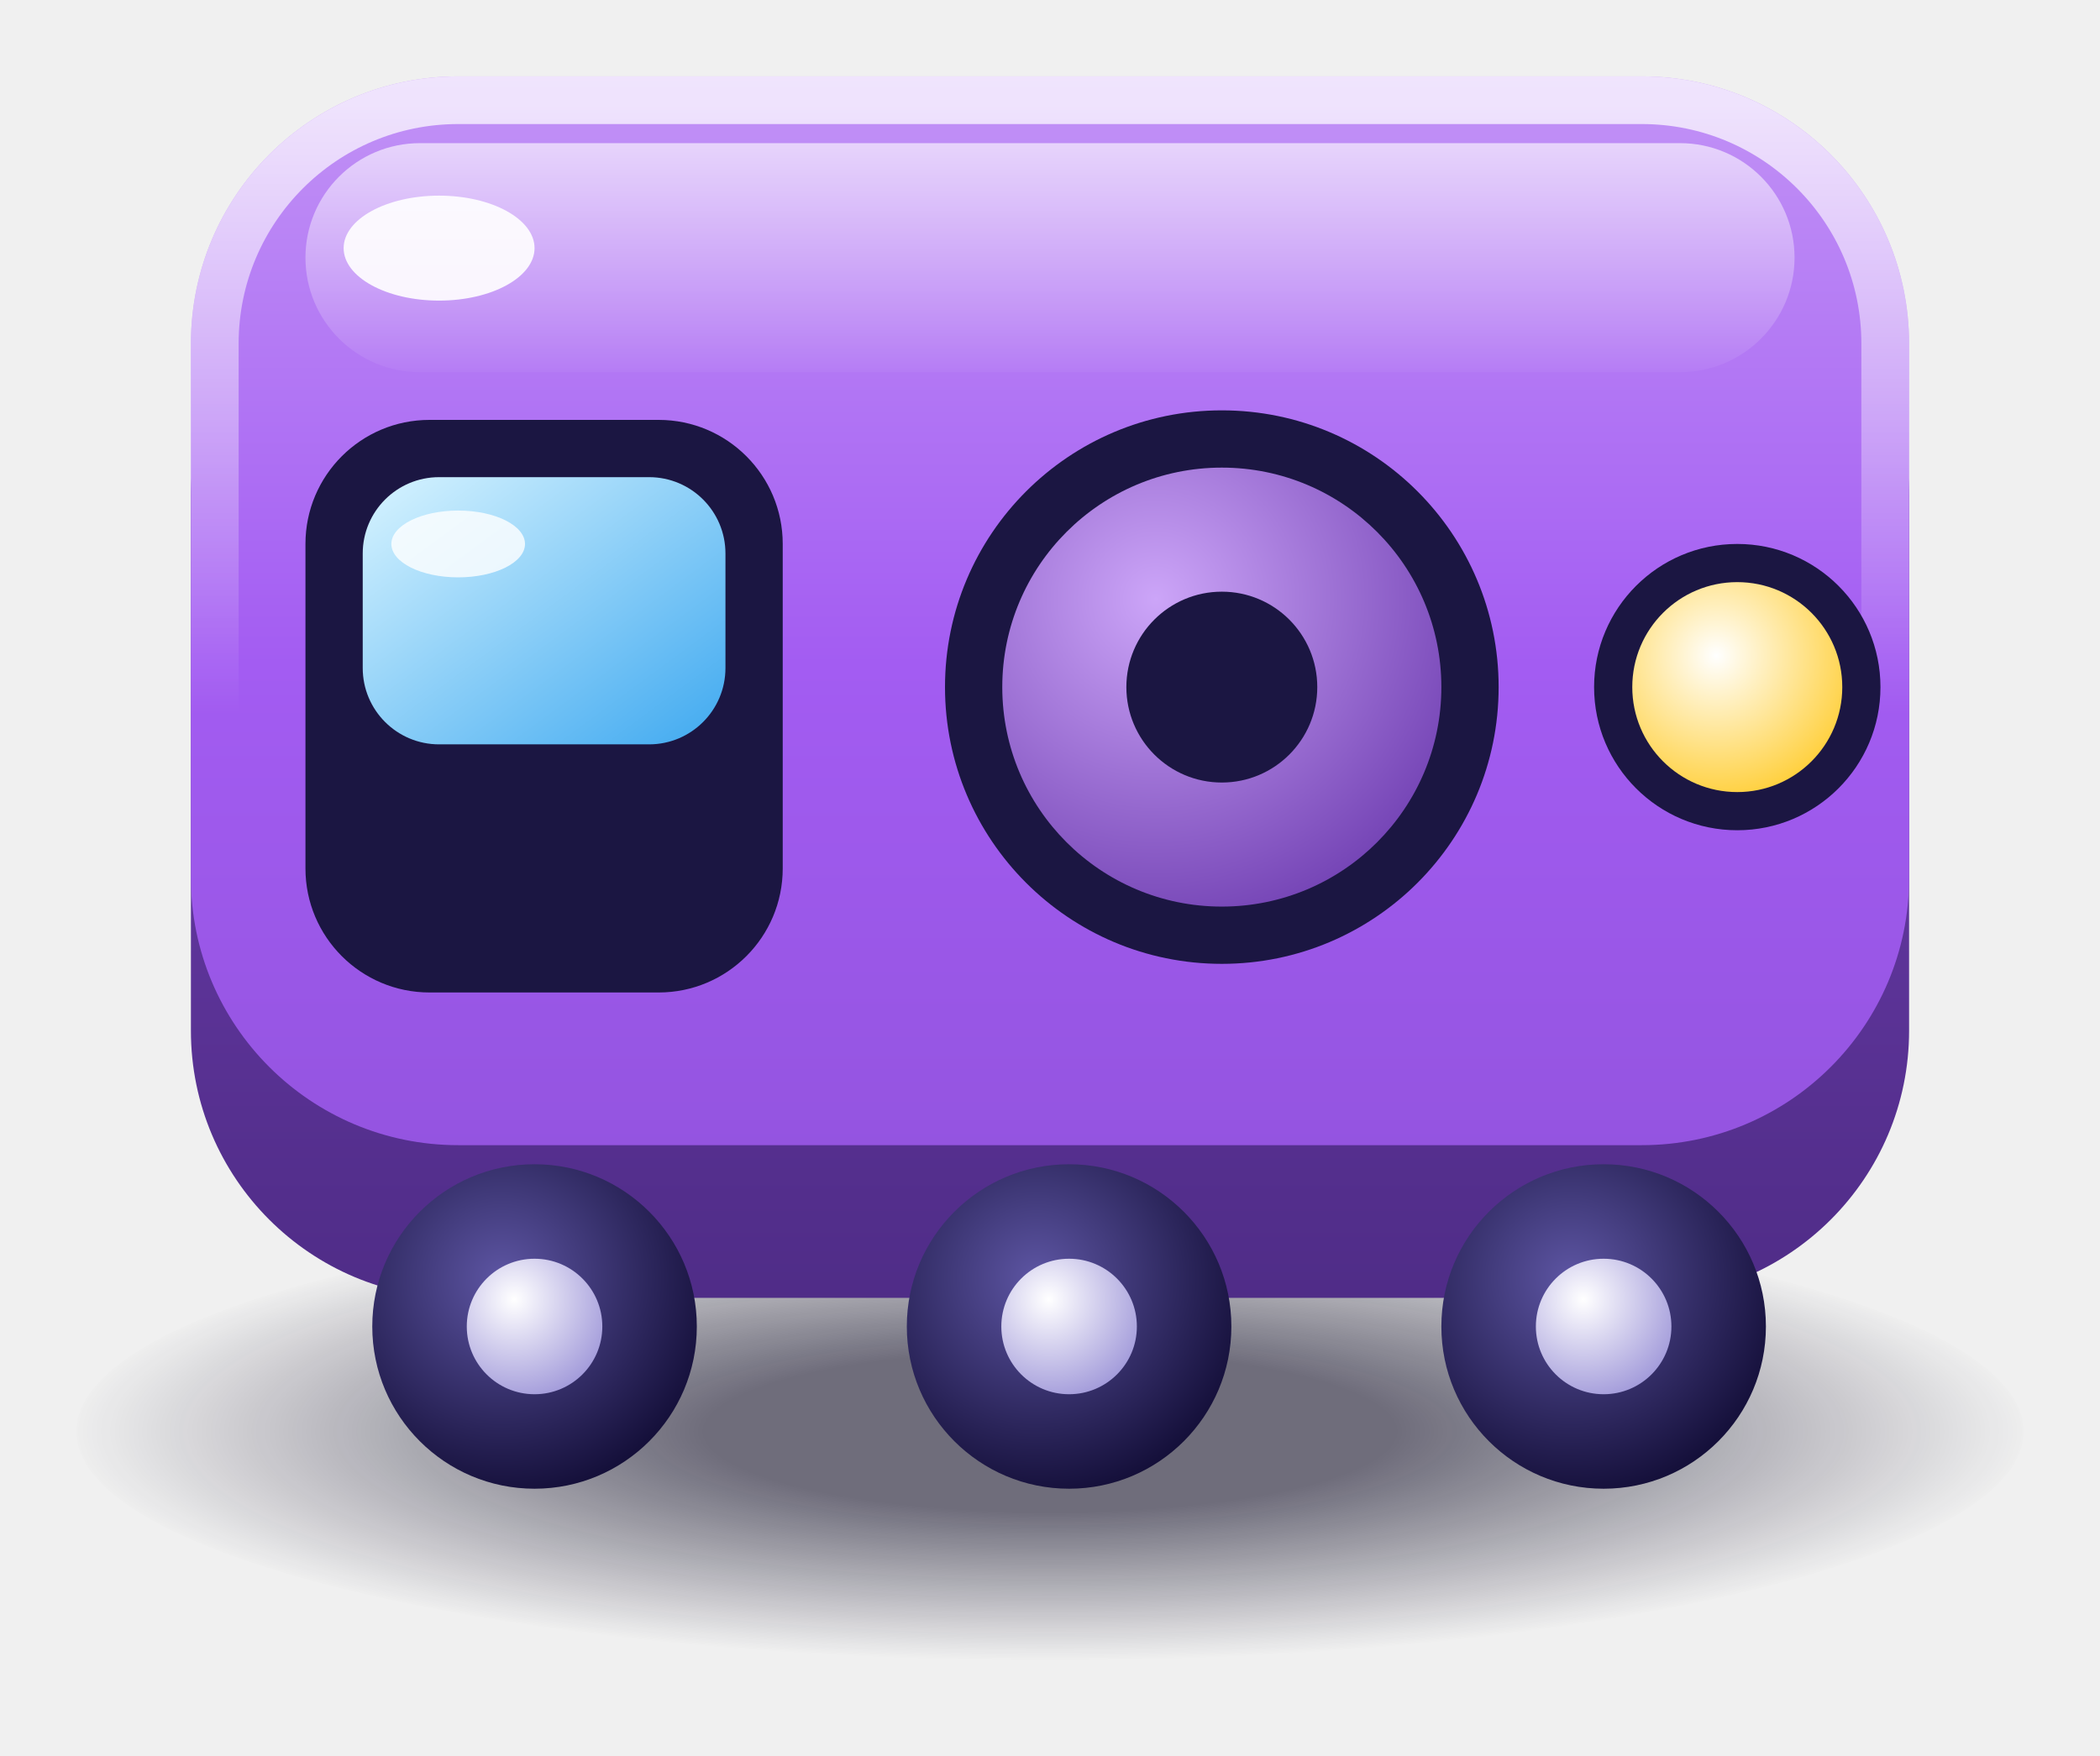
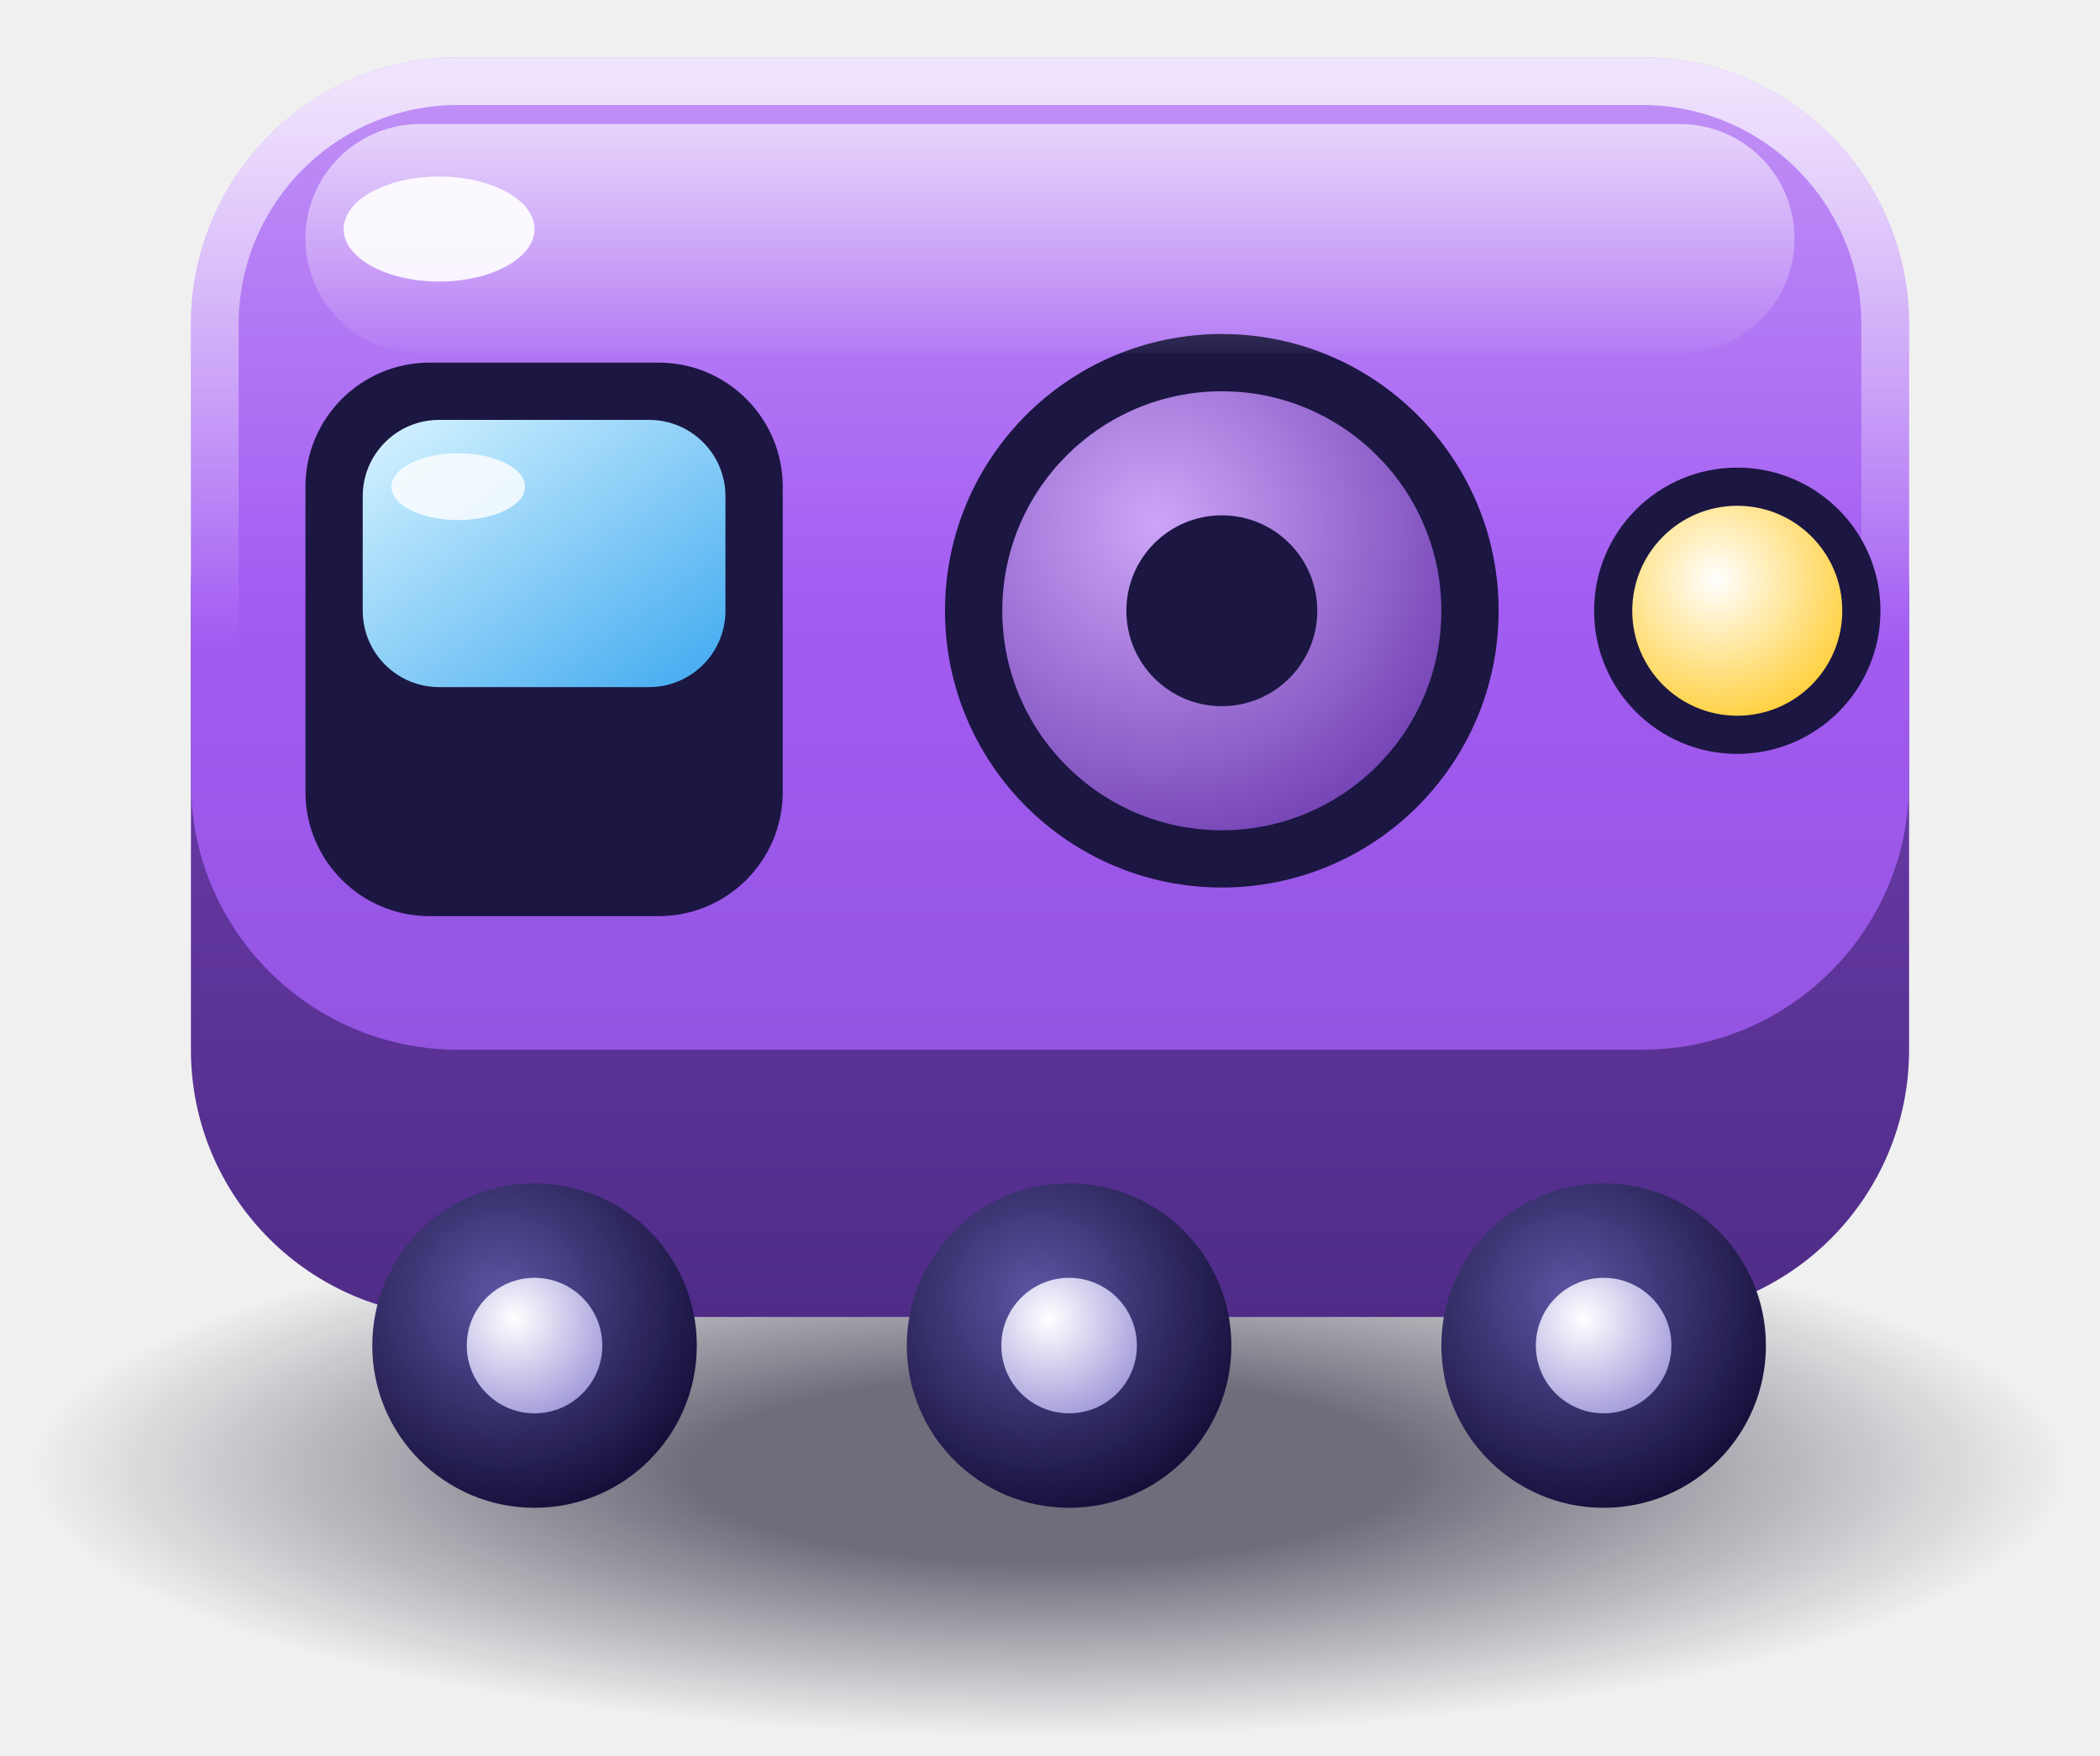
<svg xmlns="http://www.w3.org/2000/svg" width="220" height="184" viewBox="0 0 220 184">
  <defs>
    <linearGradient id="top" x1="0" y1="0" x2="0" y2="1">
      <stop offset="0" stop-color="#c293f6" />
      <stop offset="0.55" stop-color="#a35cf2" />
      <stop offset="1" stop-color="#9454e0" />
    </linearGradient>
    <linearGradient id="side" x1="0" y1="0" x2="0" y2="1">
      <stop offset="0" stop-color="#7843bb" />
      <stop offset="1" stop-color="#4f2c87" />
    </linearGradient>
    <linearGradient id="panel" x1="0" y1="0" x2="0" y2="1">
      <stop offset="0" stop-color="#7d47c2" />
      <stop offset="1" stop-color="#ae70f4" />
    </linearGradient>
    <linearGradient id="rim" x1="0" y1="0" x2="0" y2="1">
      <stop offset="0" stop-color="#ffffff" stop-opacity="0.75" />
      <stop offset="0.6" stop-color="#ffffff" stop-opacity="0" />
    </linearGradient>
    <linearGradient id="gloss" x1="0" y1="0" x2="0" y2="1">
      <stop offset="0" stop-color="#ffffff" stop-opacity="0.62" />
      <stop offset="1" stop-color="#ffffff" stop-opacity="0.04" />
    </linearGradient>
    <radialGradient id="shadow" cx="0.5" cy="0.5" r="0.5">
      <stop offset="0.35" stop-color="#05021c" stop-opacity="0.55" />
      <stop offset="1" stop-color="#05021c" stop-opacity="0" />
    </radialGradient>
    <radialGradient id="wheel" cx="0.4" cy="0.35" r="0.7">
      <stop offset="0" stop-color="#5d55a3" />
      <stop offset="1" stop-color="#120d36" />
    </radialGradient>
    <radialGradient id="hub" cx="0.35" cy="0.3" r="0.8">
      <stop offset="0" stop-color="#ffffff" />
      <stop offset="1" stop-color="#9d95d8" />
    </radialGradient>
    <radialGradient id="dome" cx="0.35" cy="0.3" r="0.8">
      <stop offset="0" stop-color="#cca5f8" />
      <stop offset="1" stop-color="#703fb2" />
    </radialGradient>
    <linearGradient id="glass" x1="0" y1="0" x2="1" y2="1">
      <stop offset="0" stop-color="#d8f4ff" />
      <stop offset="1" stop-color="#3fa9f0" />
    </linearGradient>
    <radialGradient id="lamp" cx="0.4" cy="0.35" r="0.7">
      <stop offset="0" stop-color="#ffffff" />
      <stop offset="1" stop-color="#ffcf3a" />
    </radialGradient>
  </defs>
-   <ellipse cx="110.0" cy="150" rx="102.0" ry="24" fill="url(#shadow)" />
-   <rect x="20" y="24" width="180" height="112" rx="28" fill="url(#side)" />
-   <circle cx="56" cy="139" r="17" fill="url(#wheel)" />
-   <circle cx="56" cy="139" r="7.1" fill="url(#hub)" />
-   <circle cx="112" cy="139" r="17" fill="url(#wheel)" />
-   <circle cx="112" cy="139" r="7.1" fill="url(#hub)" />
-   <circle cx="168" cy="139" r="17" fill="url(#wheel)" />
-   <circle cx="168" cy="139" r="7.1" fill="url(#hub)" />
-   <rect x="20" y="8" width="180" height="112" rx="28" fill="url(#top)" />
-   <rect x="22.5" y="10.5" width="175" height="107" rx="25.5" fill="none" stroke="url(#rim)" stroke-width="5" />
-   <rect x="32" y="44" width="50" height="60" rx="13" fill="#1b1642" />
-   <rect x="38" y="50" width="38" height="28" rx="8" fill="url(#glass)" />
-   <ellipse cx="48" cy="57" rx="7" ry="3.5" fill="#ffffff" fill-opacity="0.8" />
-   <circle cx="128" cy="72" r="29" fill="#1b1642" />
-   <circle cx="128" cy="72" r="23" fill="url(#dome)" />
-   <circle cx="128" cy="72" r="10" fill="#1b1642" />
-   <circle cx="182" cy="72" r="15" fill="#1b1642" />
-   <circle cx="182" cy="72" r="11" fill="url(#lamp)" />
-   <rect x="32" y="15" width="156" height="24" rx="12" fill="url(#gloss)" />
-   <ellipse cx="46" cy="26" rx="10" ry="5.5" fill="#ffffff" fill-opacity="0.9" />
+   <ellipse cx="110.0" cy="154" rx="108.0" ry="28" fill="url(#shadow)" />
+   <rect x="20" y="34" width="180" height="104" rx="28" fill="url(#side)" />
+   <circle cx="56" cy="141" r="17" fill="url(#wheel)" />
+   <circle cx="56" cy="141" r="7.1" fill="url(#hub)" />
+   <circle cx="112" cy="141" r="17" fill="url(#wheel)" />
+   <circle cx="112" cy="141" r="7.1" fill="url(#hub)" />
+   <circle cx="168" cy="141" r="17" fill="url(#wheel)" />
+   <circle cx="168" cy="141" r="7.1" fill="url(#hub)" />
+   <rect x="20" y="6" width="180" height="104" rx="28" fill="url(#top)" />
+   <rect x="22.5" y="8.5" width="175" height="99" rx="25.5" fill="none" stroke="url(#rim)" stroke-width="5" />
+   <rect x="32" y="38" width="50" height="58" rx="13" fill="#1b1642" />
+   <rect x="38" y="44" width="38" height="28" rx="8" fill="url(#glass)" />
+   <ellipse cx="48" cy="51" rx="7" ry="3.5" fill="#ffffff" fill-opacity="0.8" />
+   <circle cx="128" cy="64" r="29" fill="#1b1642" />
+   <circle cx="128" cy="64" r="23" fill="url(#dome)" />
+   <circle cx="128" cy="64" r="10" fill="#1b1642" />
+   <circle cx="182" cy="64" r="15" fill="#1b1642" />
+   <circle cx="182" cy="64" r="11" fill="url(#lamp)" />
+   <rect x="32" y="13" width="156" height="24" rx="12" fill="url(#gloss)" />
+   <ellipse cx="46" cy="24" rx="10" ry="5.5" fill="#ffffff" fill-opacity="0.9" />
</svg>
